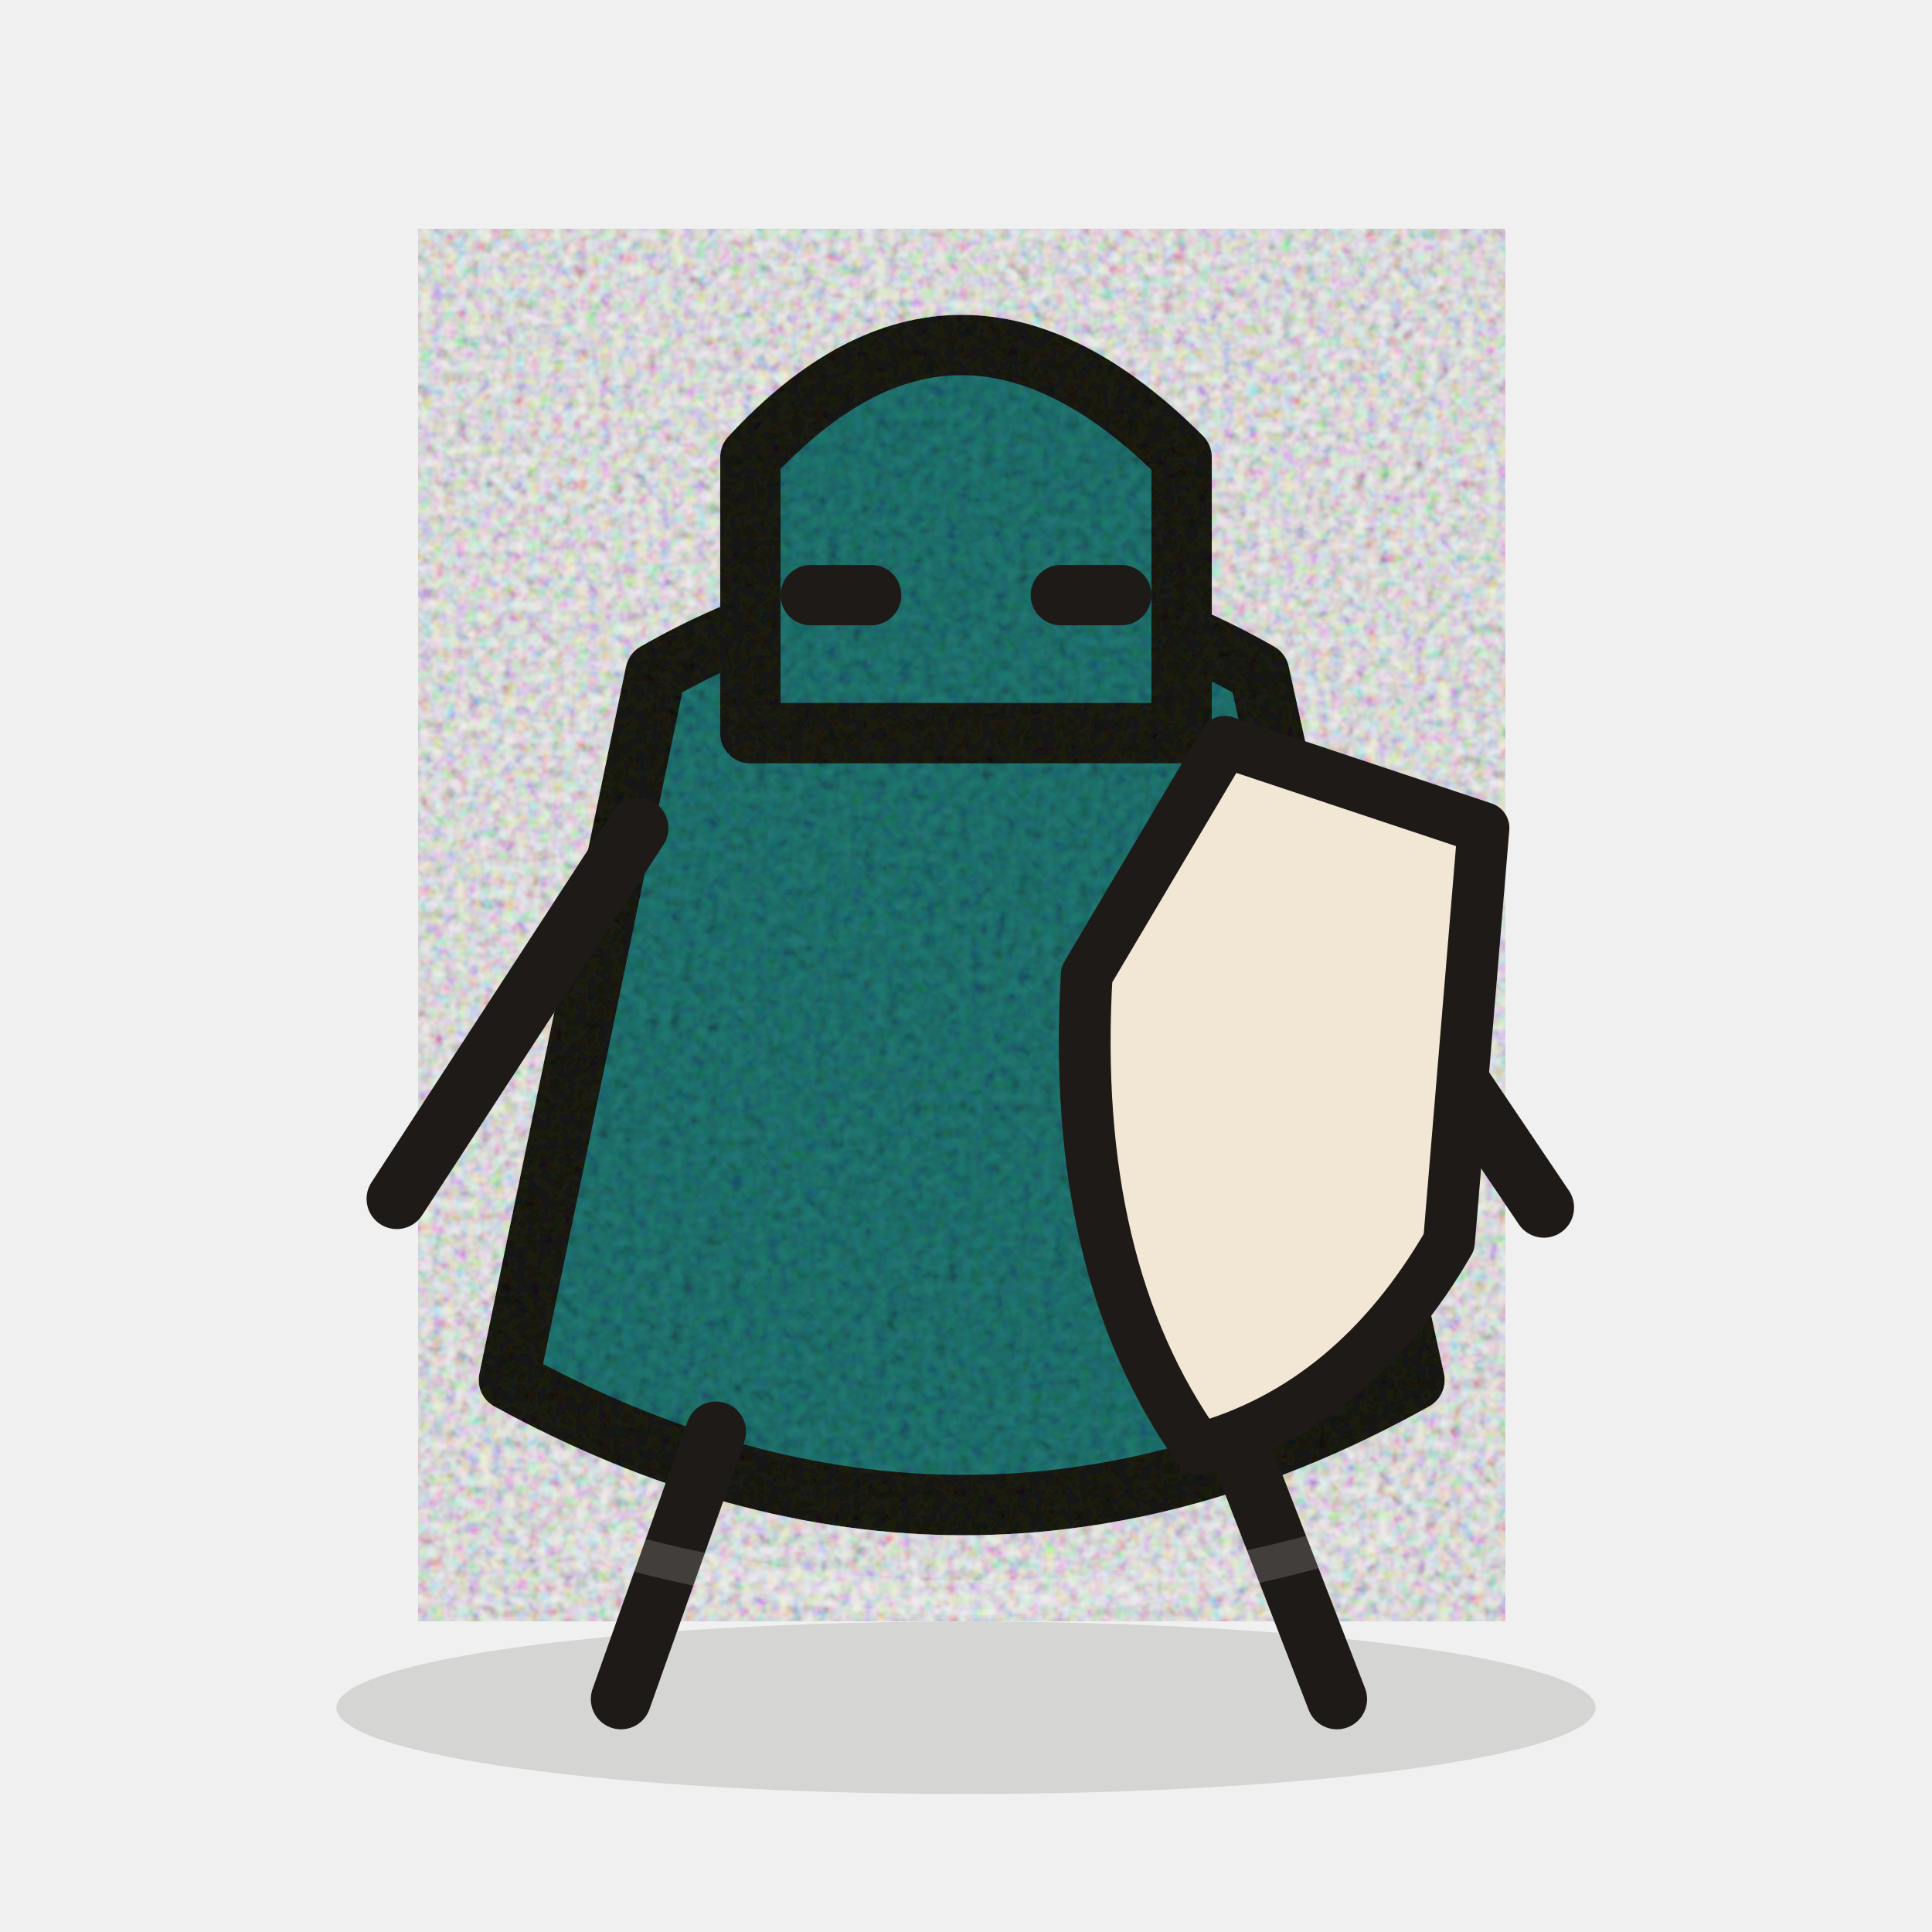
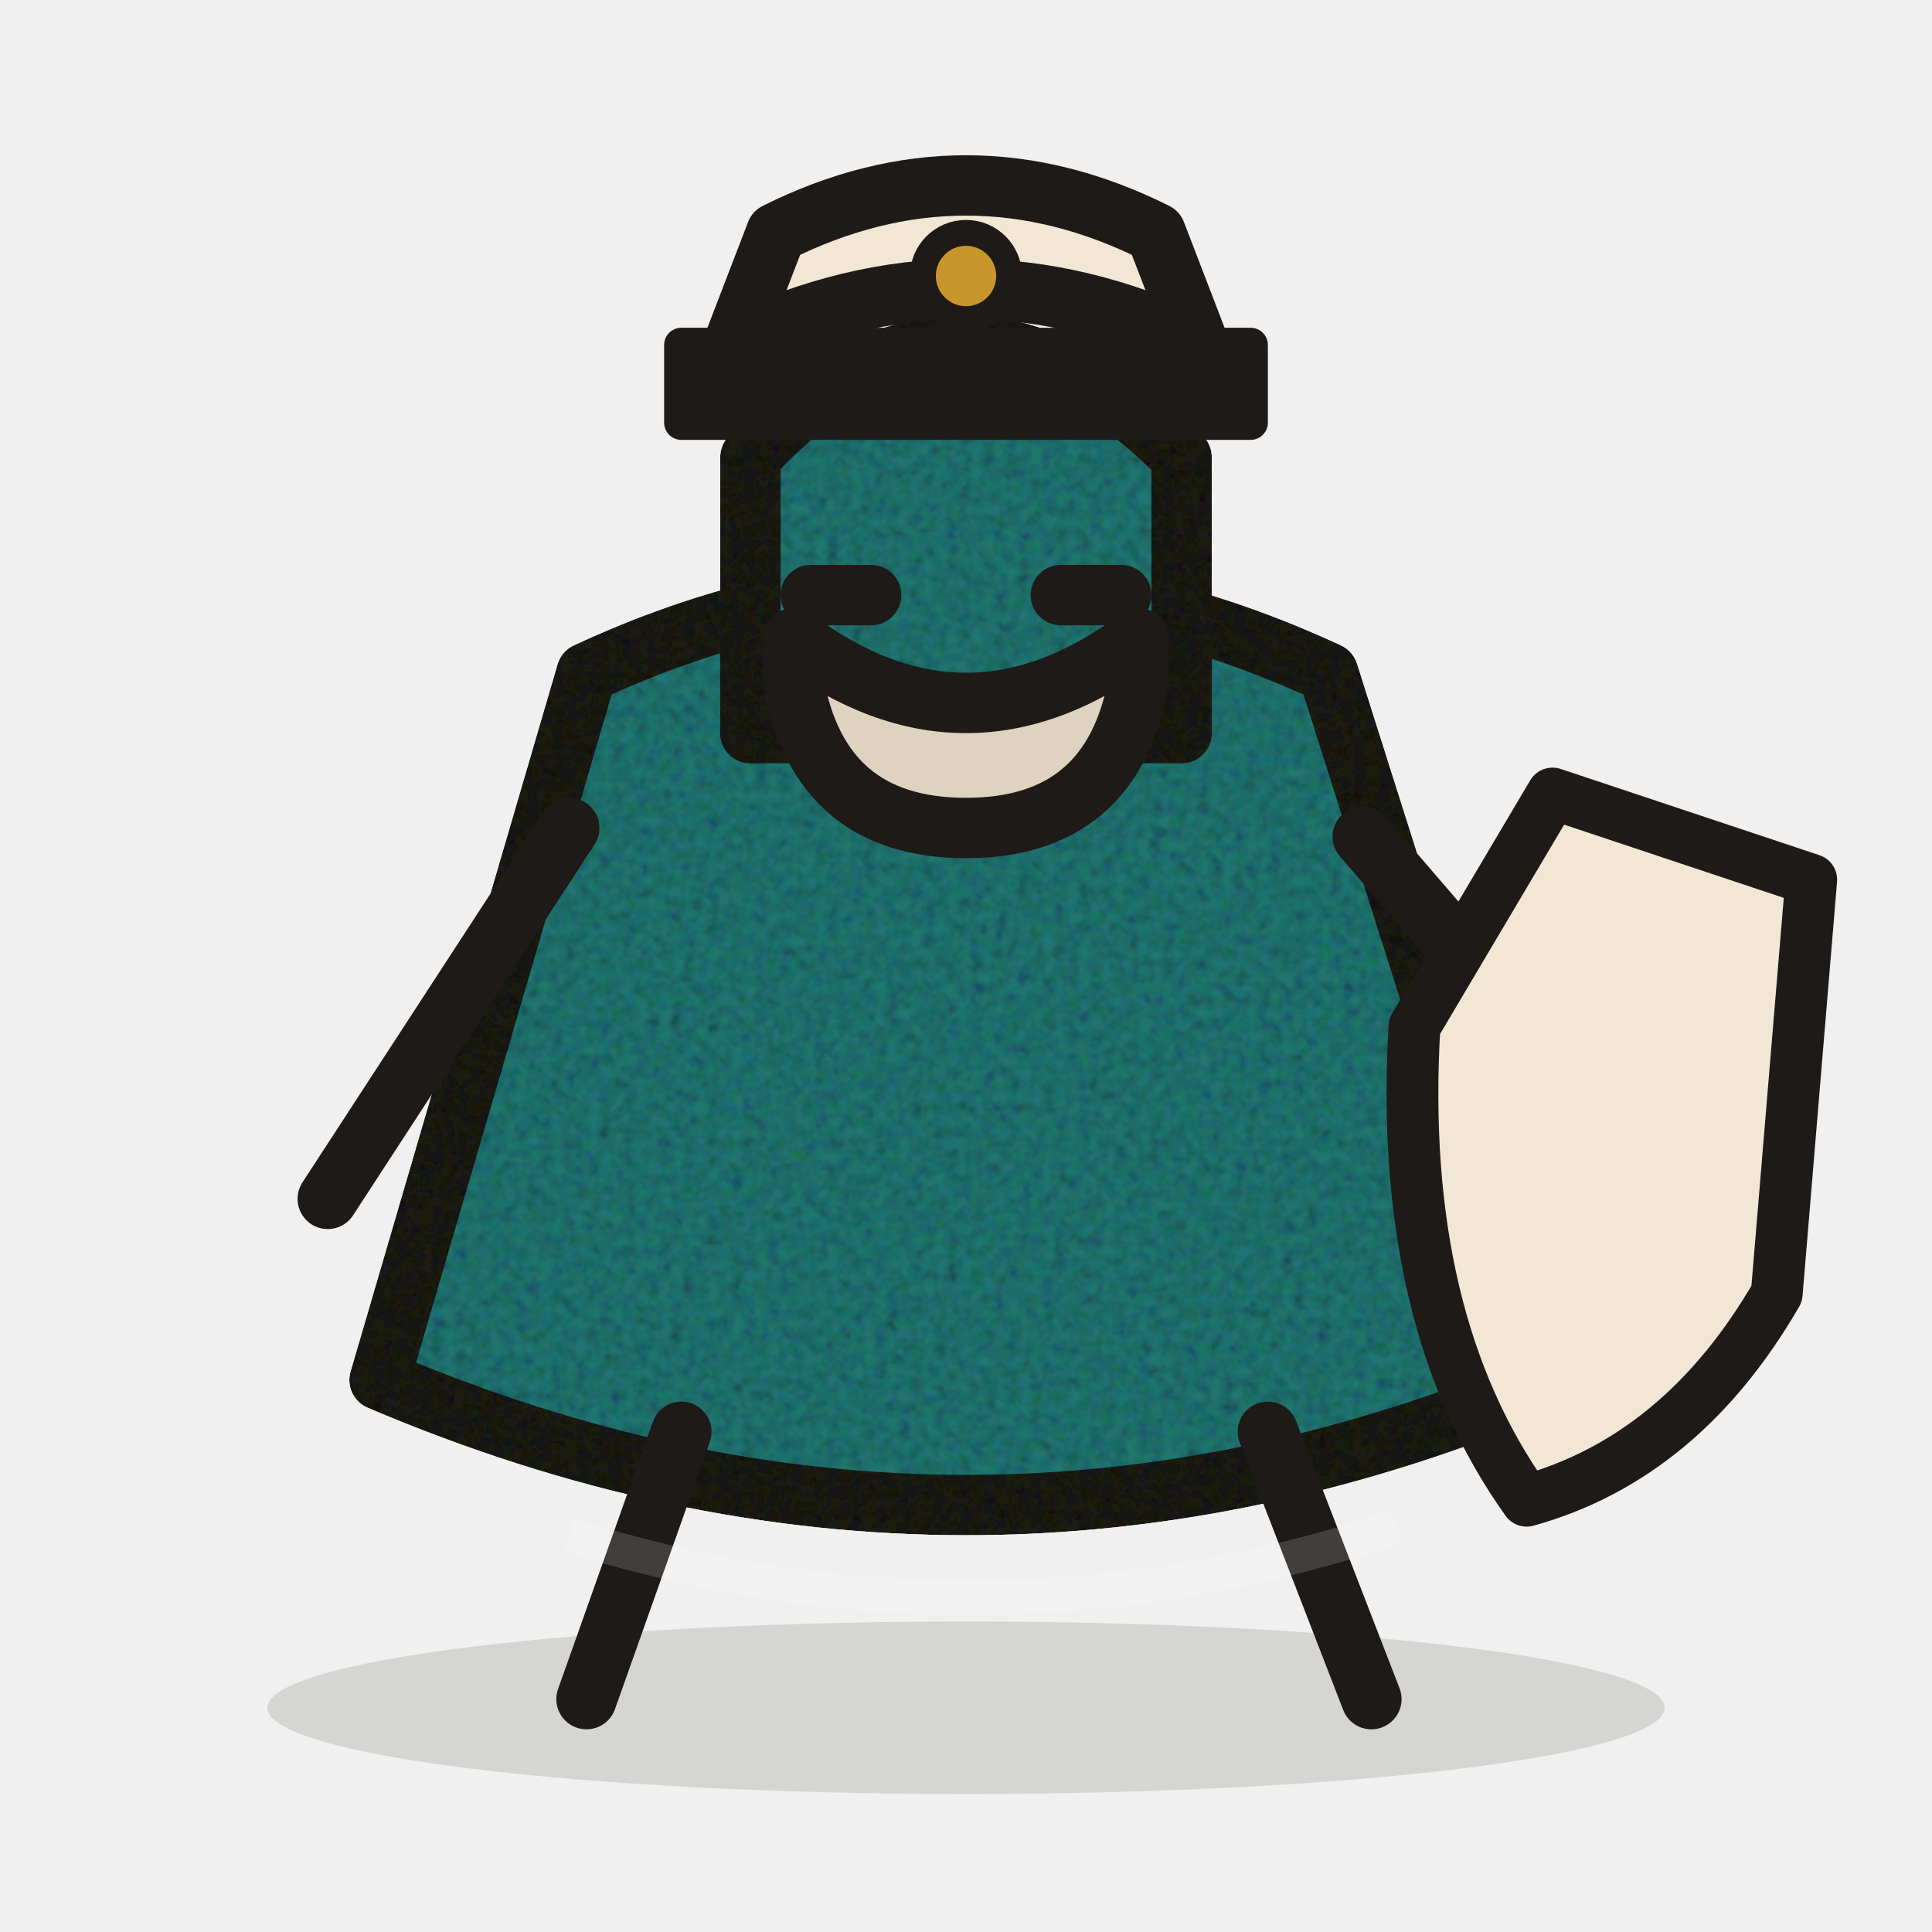
<svg xmlns="http://www.w3.org/2000/svg" viewBox="0 0 224 224">
  <defs>
    <filter id="grain">
      <feTurbulence type="fractalNoise" baseFrequency=".72" numOctaves="2" seed="4" result="n" />
-       <feBlend in="SourceGraphic" in2="n" mode="multiply" />
+       <feBlend in="SourceGraphic" in2="n" mode="multiply" result="b" />
+       <feComposite in="b" in2="SourceGraphic" operator="in" />
    </filter>
  </defs>
  <g stroke="#1E1A17" stroke-width="7" stroke-linejoin="round" stroke-linecap="round">
-     <ellipse cx="112" cy="198" rx="73" ry="10" fill="#1E1A1720" stroke="none" />
+     <ellipse cx="112" cy="198" rx="81" ry="10" fill="#1E1A1720" stroke="none" />
    <g fill="#247B78" filter="url(#grain)">
-       <path d="M76 78q35-20 70 0l18 82q-52 29-105 0z" />
+       <path d="M68 78q43-20 86 0l26 82q-68 29-136 0z" />
      <path d="M87 53q24-26 50 0v32H87z" />
    </g>
-     <path d="M83 166l-11 31M143 166l12 31" fill="none" />
-     <path d="M74 96L46 139M150 97l29 43" fill="none" />
-     <g fill="#F2E7D5" stroke-width="6">
-       <path d="M142 86l30 10-4 48q-11 19-29 24-15-21-13-55z" />
+     <path d="M79 166l-11 31M147 166l12 31" fill="none" />
+     <path d="M66 96L38 139M158 97l37 43" fill="none" />
+     <g fill="#F2E7D5" stroke-width="6" transform="translate(30,0)">
+       <path d="M150 92l30 10-4 48q-11 19-29 24-15-21-13-55z" />
    </g>
+     <path d="M85 40q27-13 54 0l-5-13q-22-11-44 0z" fill="#F2E7D5" />
+     <path d="M79 40h66v9H79z" fill="#1E1A17" stroke-width="4" />
+     <circle cx="112" cy="32" r="5" fill="#C9962E" stroke-width="3" />
    <path d="M94 69h7M123 69h7" />
+     <path d="M92 74q20 15 40 0v5q-3 17-20 17t-20-17z" fill="#DED3BE" />
  </g>
  <path d="M66 178q48 15 96-1" fill="none" stroke="#fff" stroke-opacity=".16" stroke-width="4" />
</svg>
